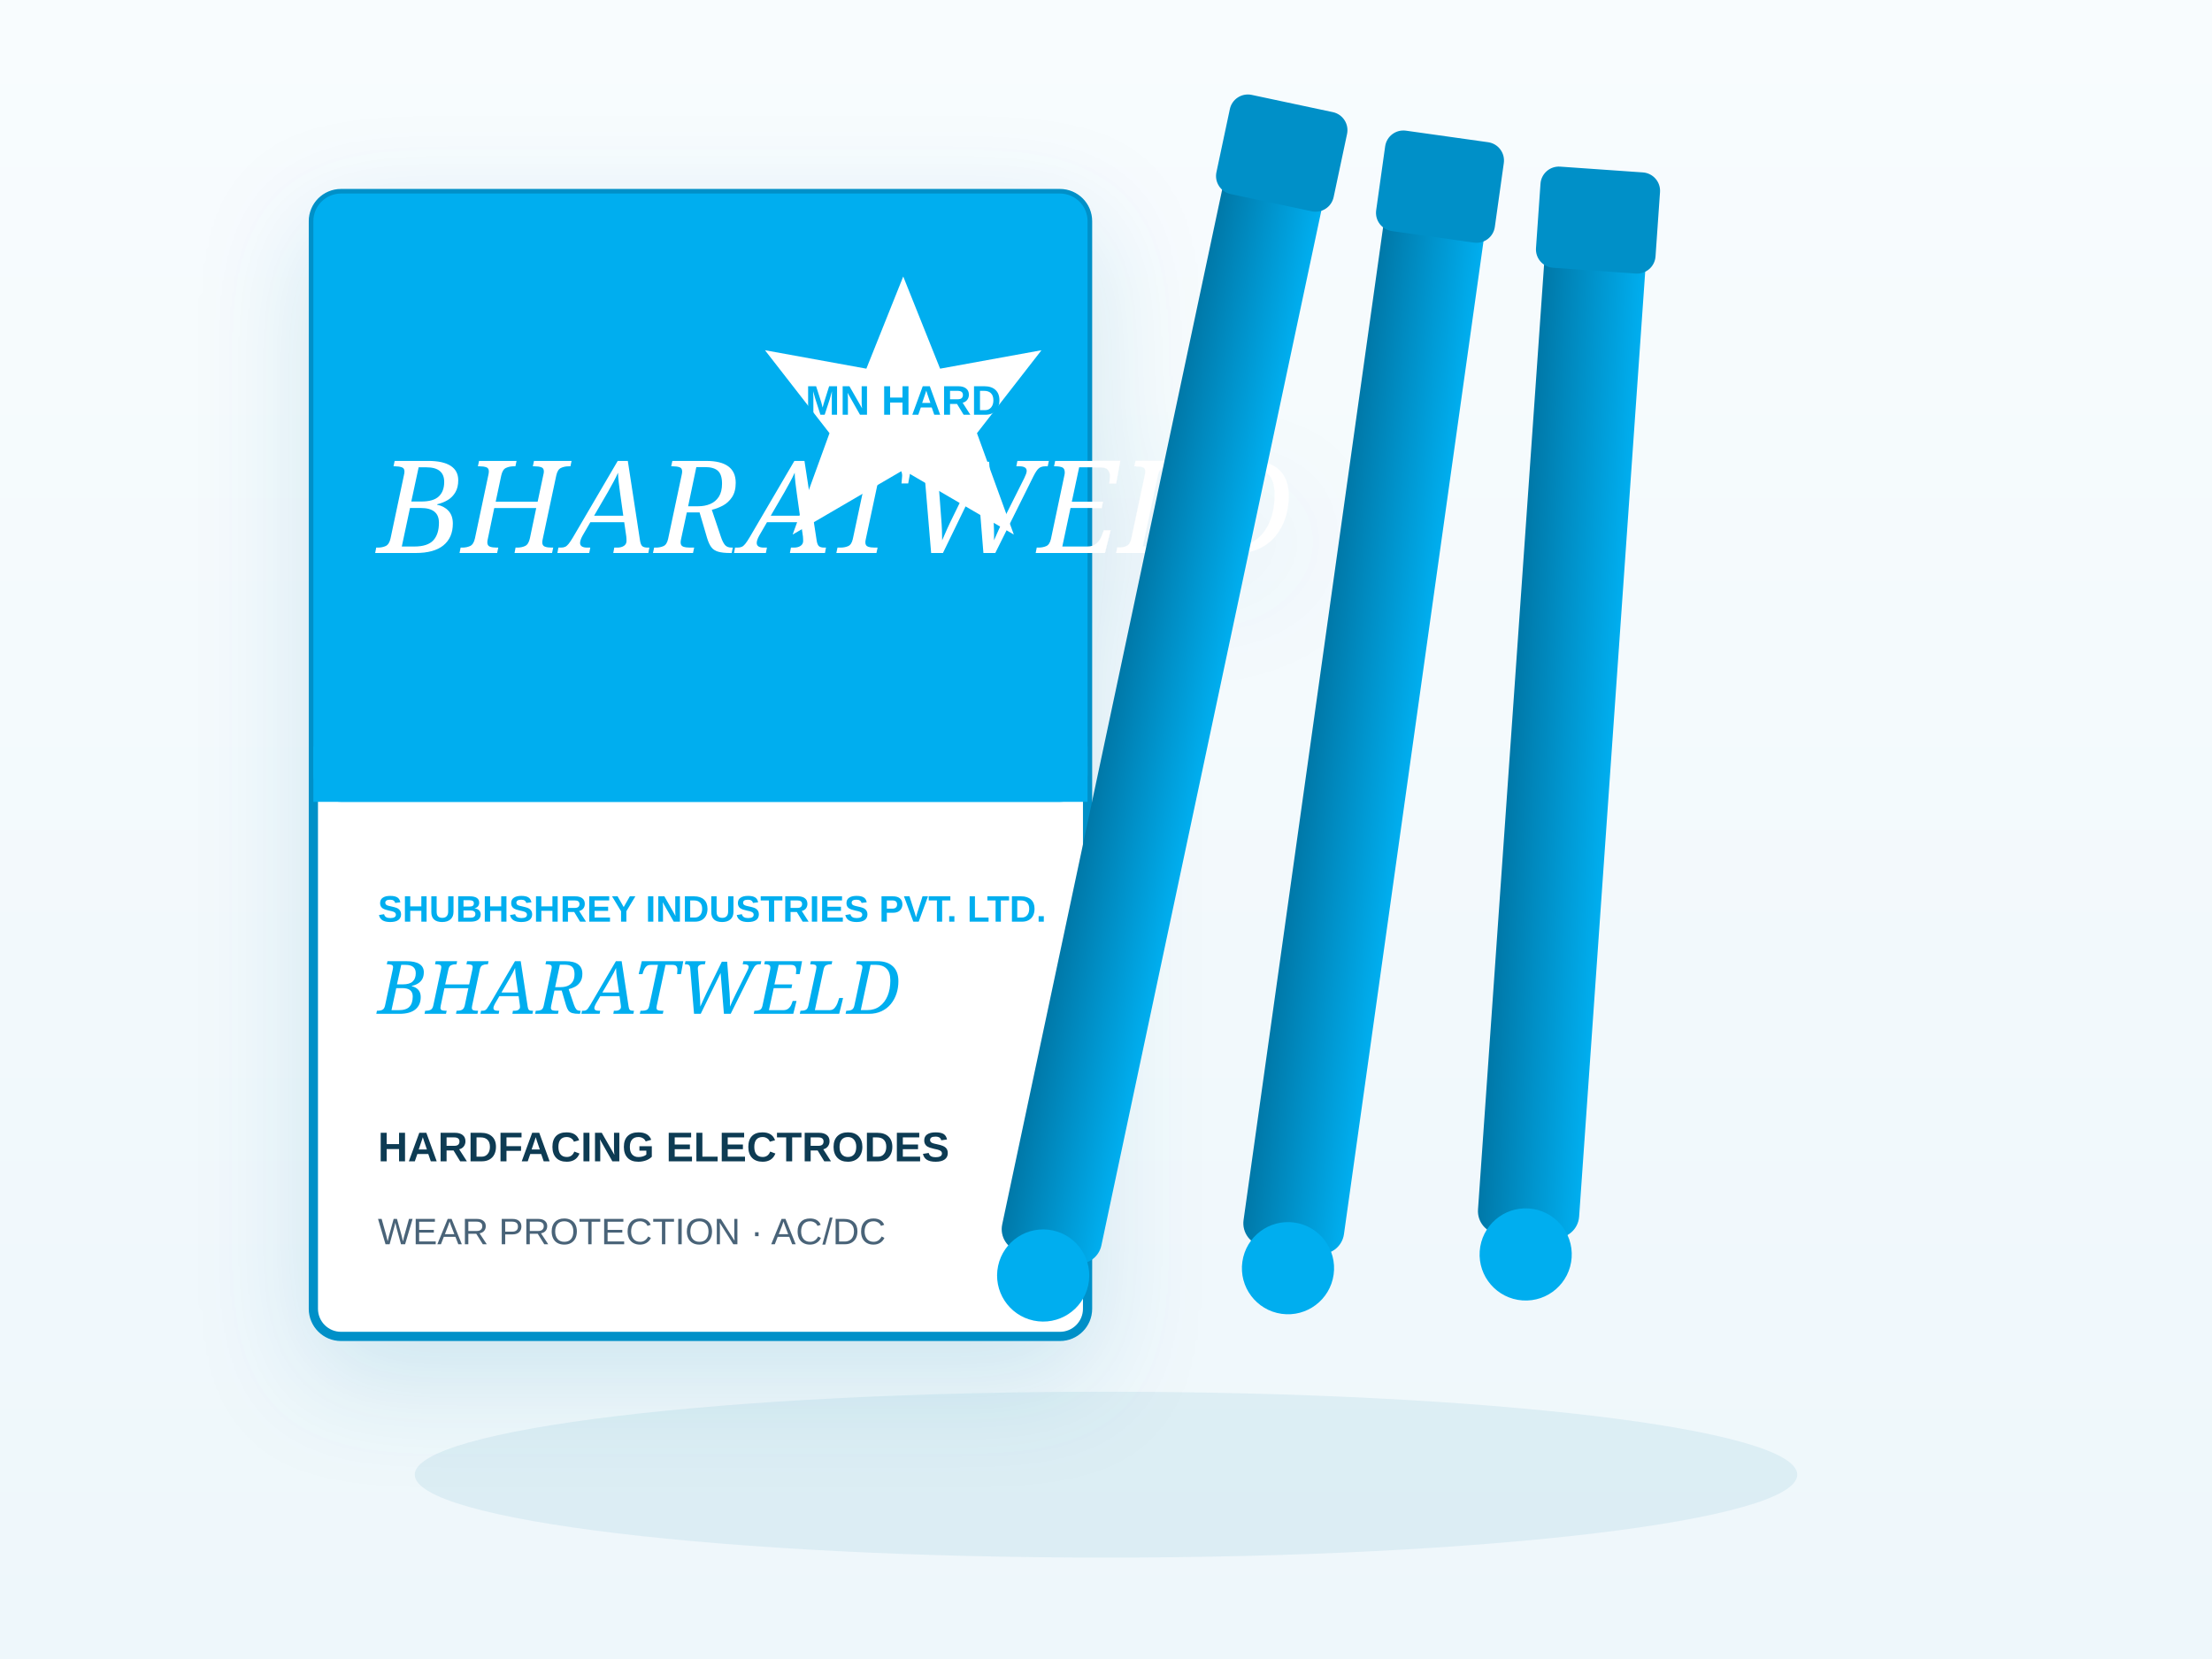
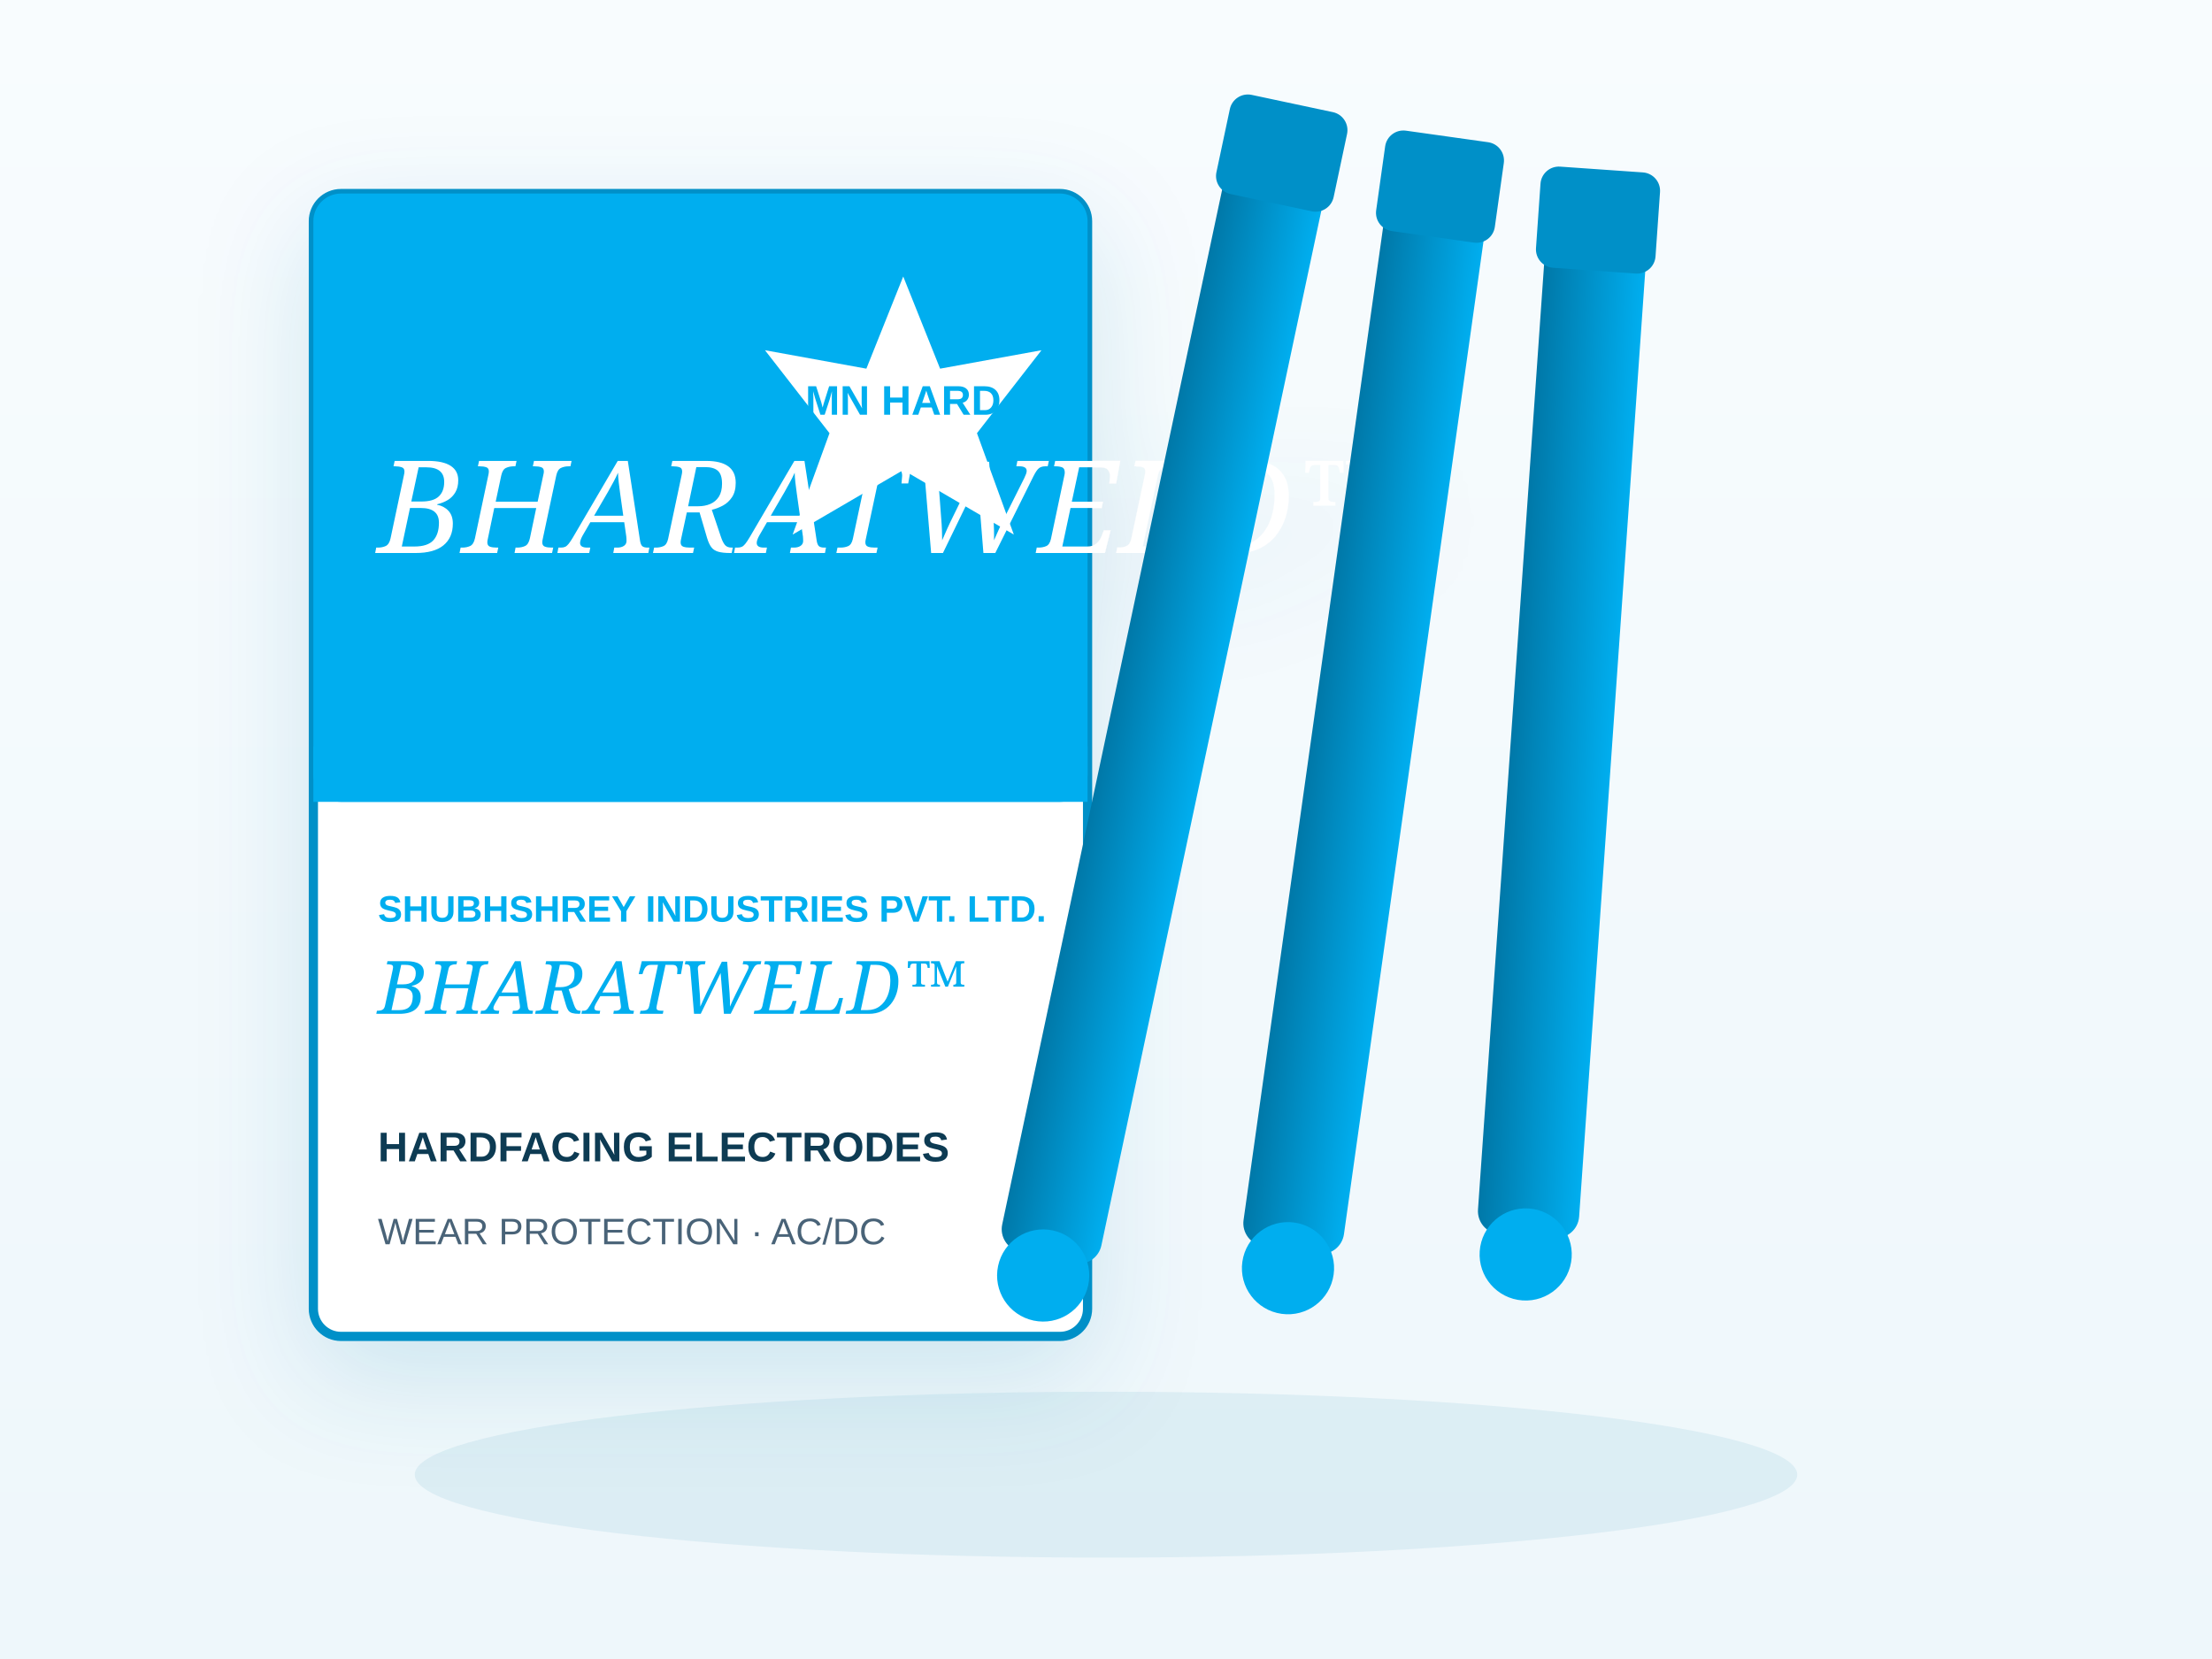
- <svg xmlns="http://www.w3.org/2000/svg" viewBox="0 0 480 360" role="img" aria-label="Bharatweld Manganese hardfacing rods with packaging">
+ <svg xmlns="http://www.w3.org/2000/svg" viewBox="0 0 480 360" role="img" aria-label="BHARATWELD™ Manganese hardfacing rods with packaging">
  <defs>
    <linearGradient id="bg" x1="0" y1="0" x2="0" y2="1">
      <stop offset="0%" stop-color="#f8fcfe" />
      <stop offset="100%" stop-color="#eef7fb" />
    </linearGradient>
    <linearGradient id="rod" x1="0" y1="0" x2="1" y2="0">
      <stop offset="0%" stop-color="#0078A8" />
      <stop offset="100%" stop-color="#00AEEF" />
    </linearGradient>
    <filter id="shadow" x="-20%" y="-20%" width="140%" height="140%">
      <feDropShadow dx="0" dy="8" stdDeviation="12" flood-color="#0078A8" flood-opacity="0.15" />
    </filter>
  </defs>
  <rect width="480" height="360" fill="url(#bg)" />
  <ellipse cx="240" cy="320" rx="150" ry="18" fill="#0078A8" opacity="0.08" />
  <g filter="url(#shadow)" transform="translate(68,42)">
    <rect x="0" y="0" width="168" height="248" rx="6" fill="#ffffff" stroke="#0090C8" stroke-width="2" />
    <rect x="0" y="0" width="168" height="132" rx="6" fill="#00AEEF" />
    <rect x="0" y="120" width="168" height="12" fill="#00AEEF" />
-     <text x="14" y="78" font-family="Georgia, serif" font-size="28" font-style="italic" fill="#ffffff">BHARATWELD</text>
+     <text x="14" y="78" font-family="Georgia, serif" font-size="28" font-style="italic" fill="#ffffff">BHARATWELD™</text>
    <polygon points="128,18 136,38 158,34 144,52 152,74 128,60 104,74 112,52 98,34 120,38" fill="#ffffff" />
    <text x="128" y="48" text-anchor="middle" font-family="Arial, sans-serif" font-size="9" font-weight="700" fill="#00AEEF">MN HARD</text>
    <text x="14" y="158" font-family="Arial, sans-serif" font-size="8" font-weight="700" fill="#00AEEF">SHUBHSHREY INDUSTRIES PVT. LTD.</text>
-     <text x="14" y="178" font-family="Georgia, serif" font-size="16" font-style="italic" fill="#00AEEF">BHARATWELD</text>
+     <text x="14" y="178" font-family="Georgia, serif" font-size="16" font-style="italic" fill="#00AEEF">BHARATWELD™</text>
    <text x="14" y="210" font-family="Arial, sans-serif" font-size="9" font-weight="600" fill="#0D3A52">HARDFACING ELECTRODES</text>
    <text x="14" y="228" font-family="Arial, sans-serif" font-size="8" fill="#4A6478">WEAR PROTECTION · AC/DC</text>
  </g>
  <g transform="translate(268,28) rotate(12)">
    <rect x="0" y="0" width="22" height="248" rx="5" fill="url(#rod)" />
    <rect x="-2" y="-8" width="26" height="22" rx="4" fill="#0090C8" />
    <circle cx="11" cy="252" r="10" fill="#00AEEF" />
  </g>
  <g transform="translate(302,36) rotate(8)">
    <rect x="0" y="0" width="22" height="236" rx="5" fill="url(#rod)" />
    <rect x="-2" y="-8" width="26" height="22" rx="4" fill="#0090C8" />
    <circle cx="11" cy="240" r="10" fill="#00AEEF" />
  </g>
  <g transform="translate(336,44) rotate(4)">
    <rect x="0" y="0" width="22" height="224" rx="5" fill="url(#rod)" />
    <rect x="-2" y="-8" width="26" height="22" rx="4" fill="#0090C8" />
    <circle cx="11" cy="228" r="10" fill="#00AEEF" />
  </g>
</svg>
